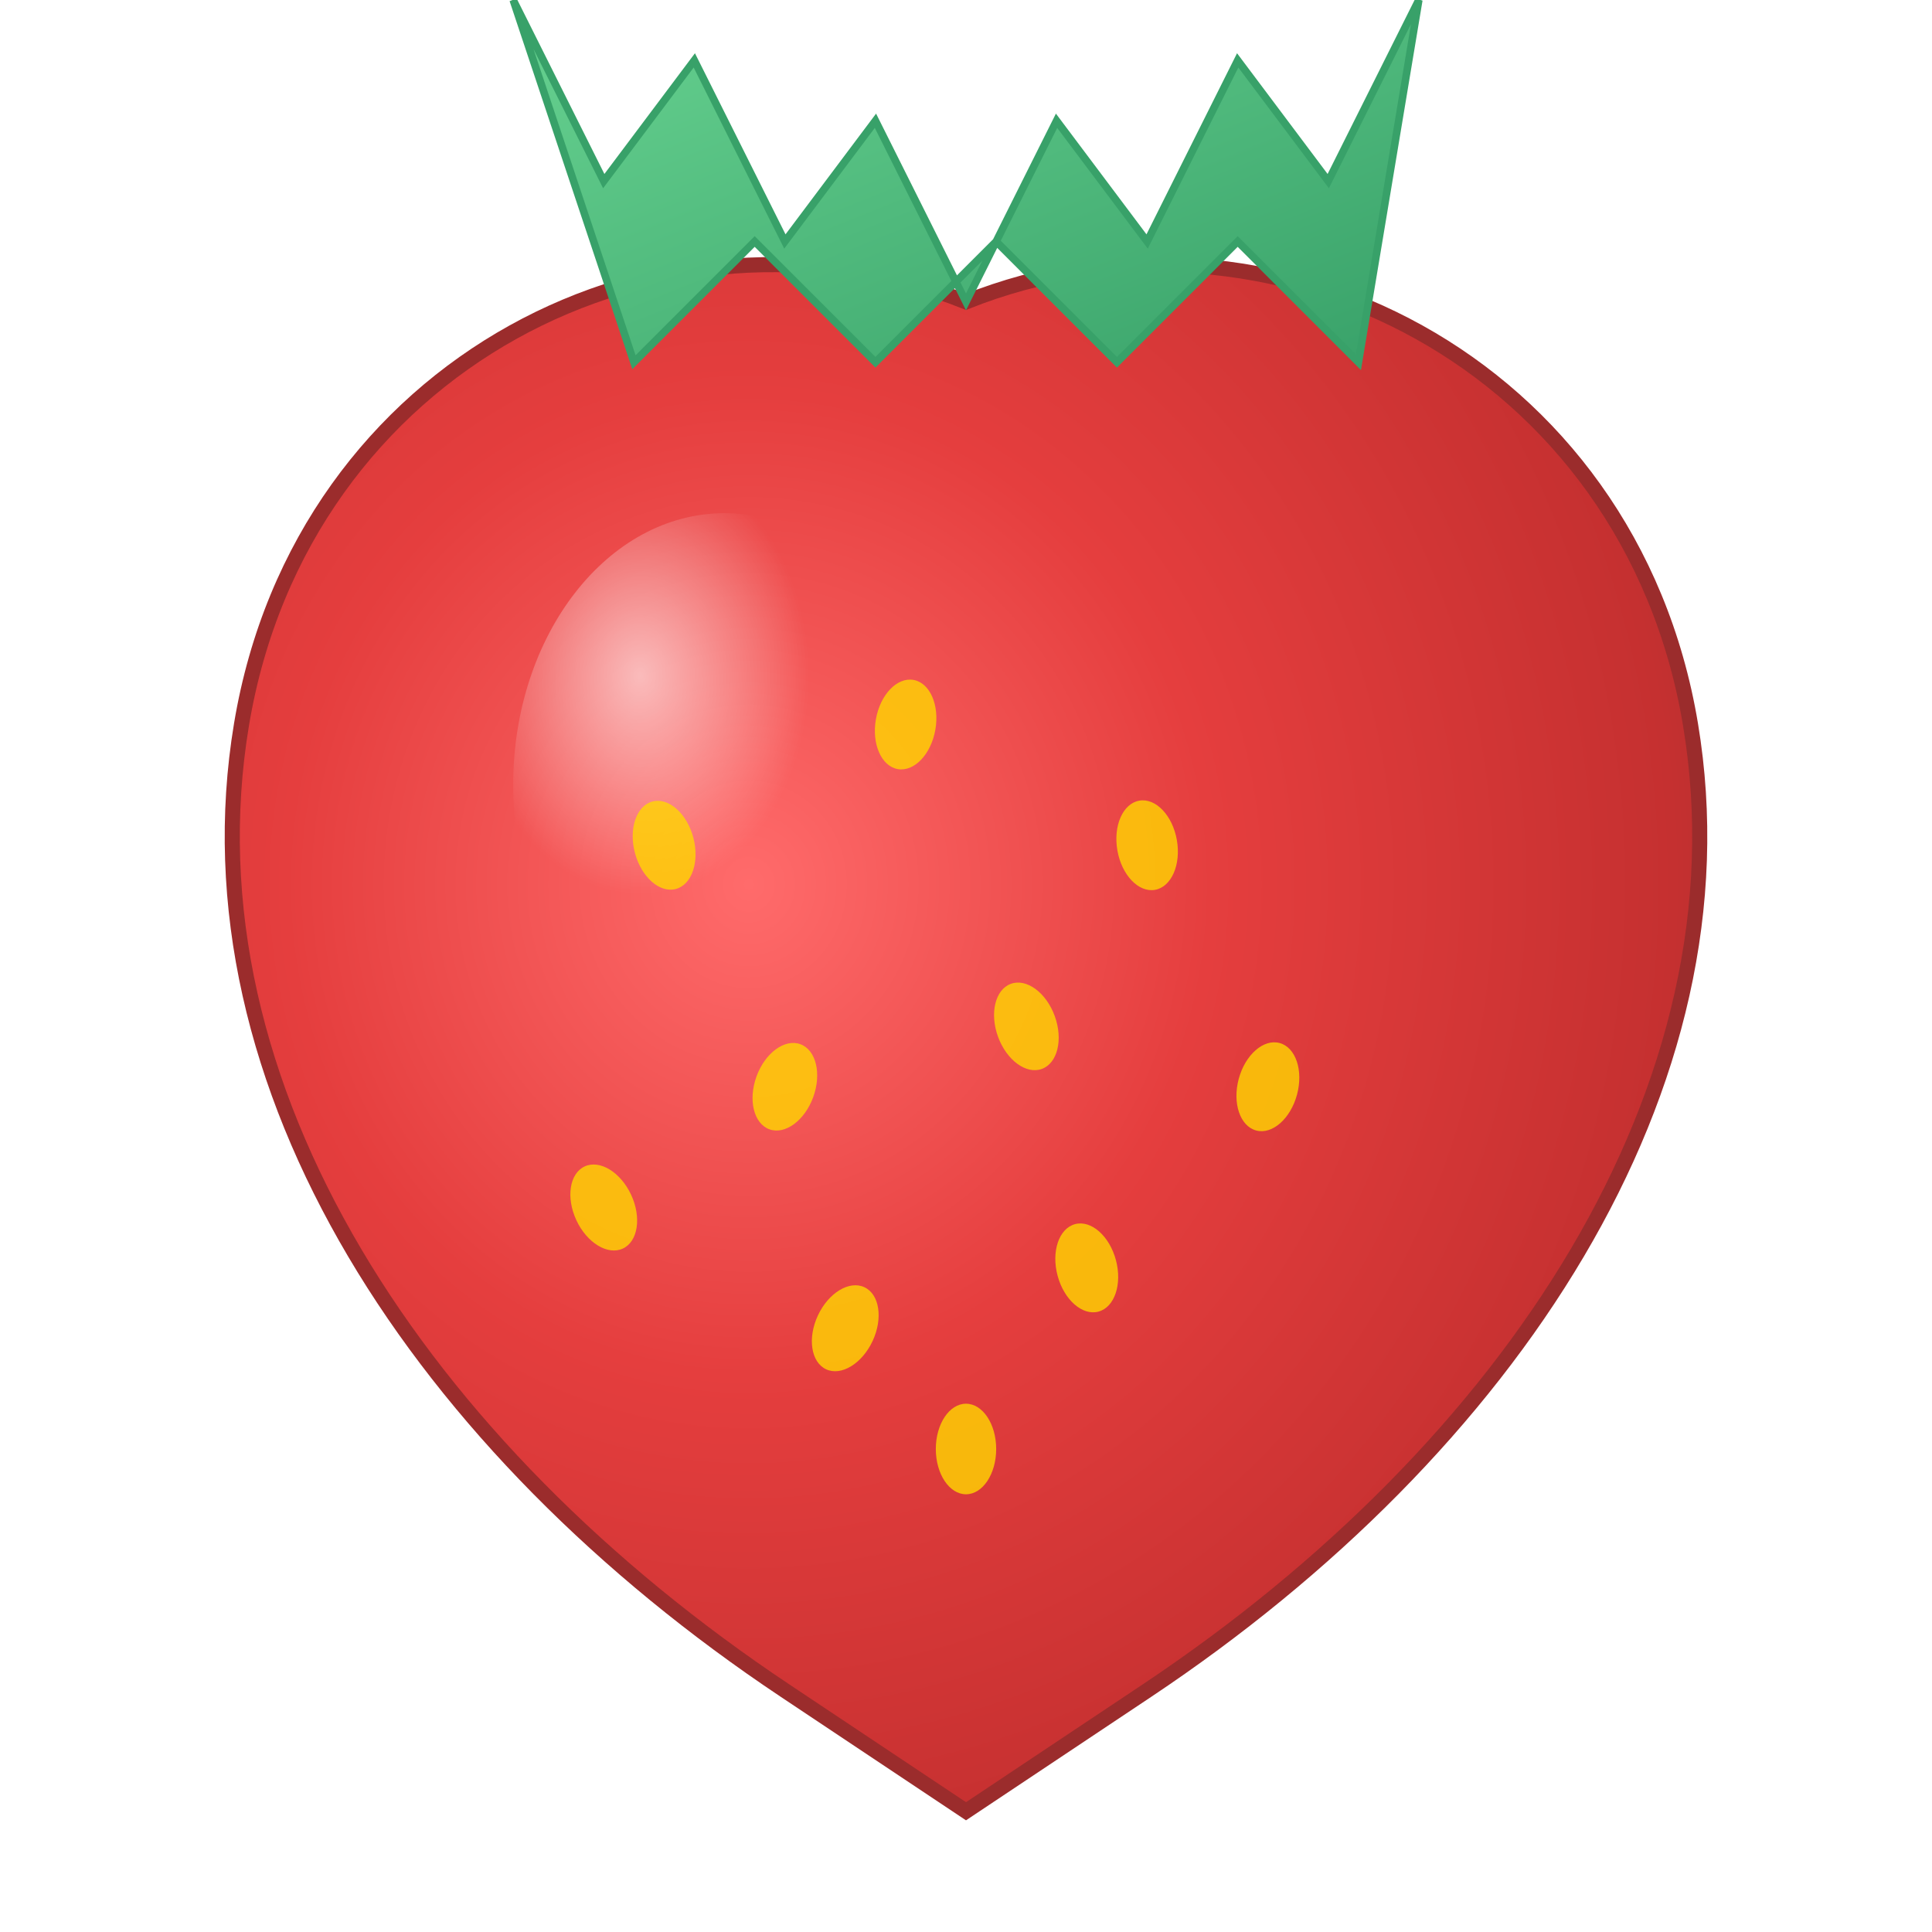
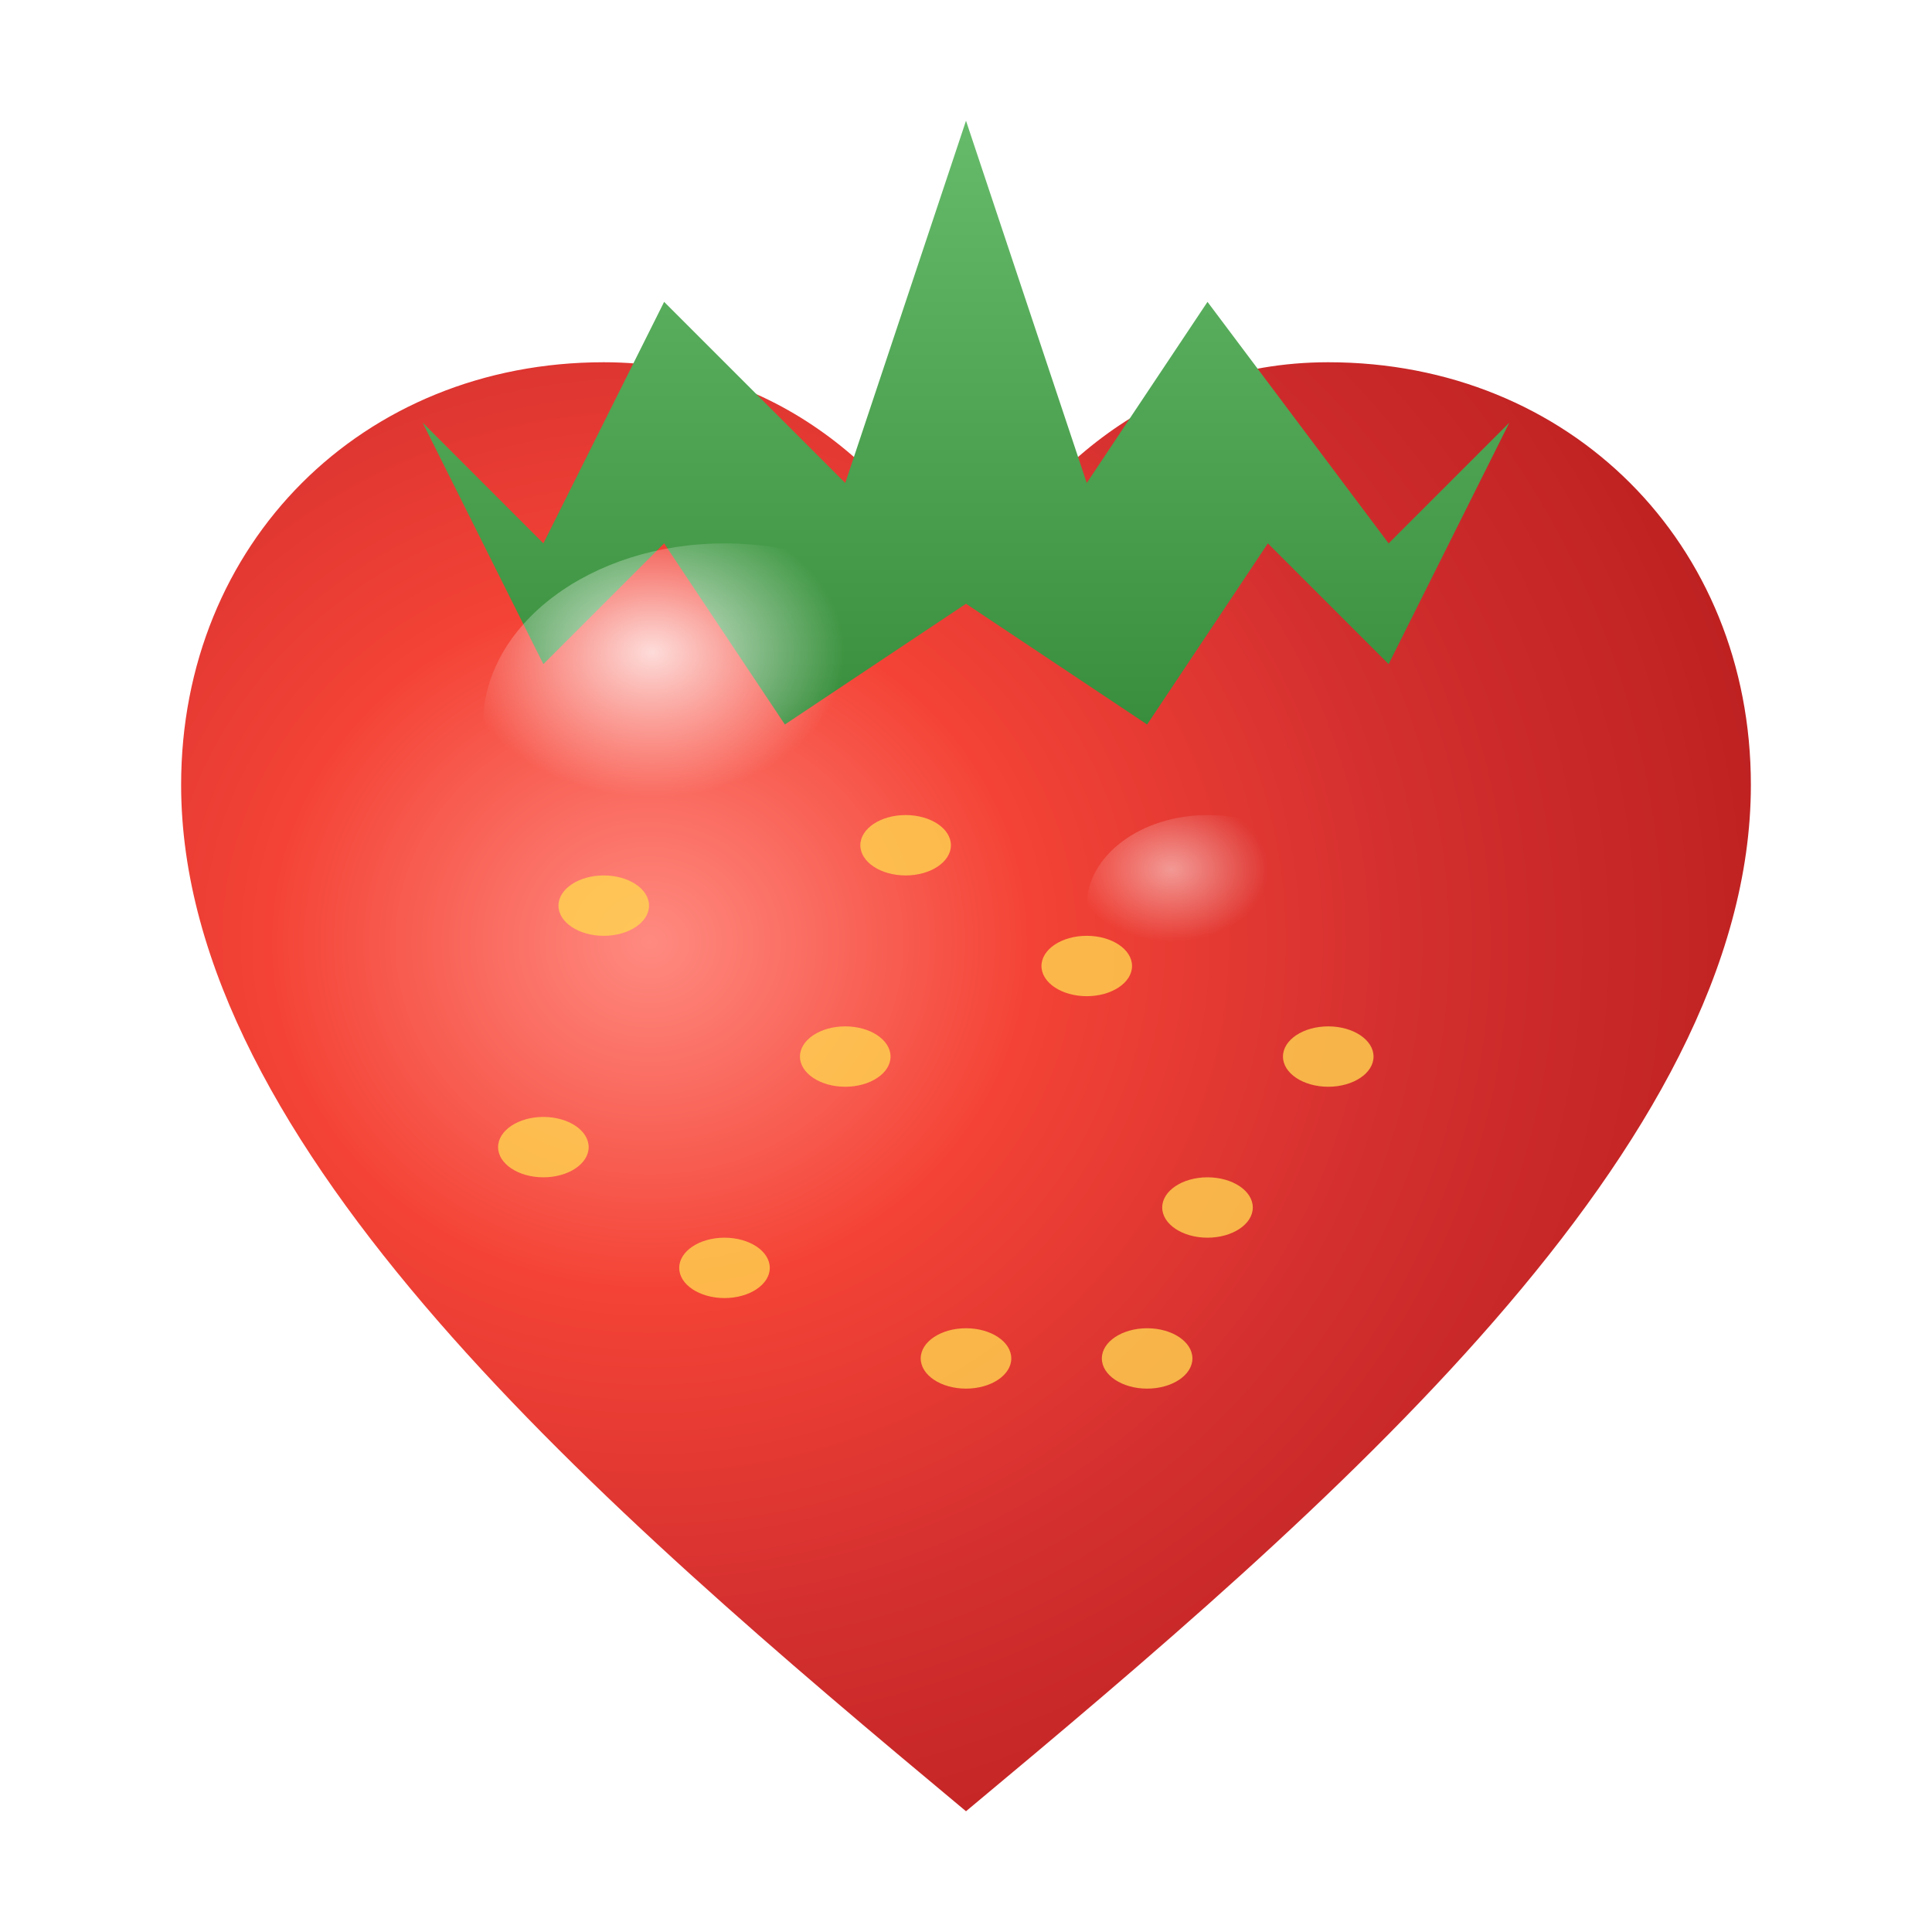
- <svg xmlns="http://www.w3.org/2000/svg" width="128" height="128" viewBox="0 0 128 128">
+ <svg xmlns="http://www.w3.org/2000/svg" width="64" height="64" viewBox="0 0 64 64">
  <defs>
-     <radialGradient id="strawberryGrad" cx="0.35" cy="0.4" r="0.8">
-       <stop offset="0%" stop-color="#FF6B6B" />
-       <stop offset="40%" stop-color="#E53E3E" />
-       <stop offset="80%" stop-color="#C53030" />
-       <stop offset="100%" stop-color="#9B2C2C" />
+     <radialGradient id="strawberryGradient" cx="0.3" cy="0.4" r="0.8">
+       <stop offset="0%" stop-color="#FF8A80" />
+       <stop offset="30%" stop-color="#F44336" />
+       <stop offset="60%" stop-color="#D32F2F" />
+       <stop offset="100%" stop-color="#B71C1C" />
    </radialGradient>
-     <linearGradient id="leafGrad" x1="0" y1="0" x2="1" y2="1">
-       <stop offset="0%" stop-color="#68D391" />
-       <stop offset="100%" stop-color="#38A169" />
+     <linearGradient id="leafGradient" x1="0%" y1="0%" x2="0%" y2="100%">
+       <stop offset="0%" stop-color="#66BB6A" />
+       <stop offset="100%" stop-color="#388E3C" />
    </linearGradient>
-     <radialGradient id="highlight" cx="0.3" cy="0.3" r="0.4">
-       <stop offset="0%" stop-color="#FFFFFF" stop-opacity="0.6" />
+     <radialGradient id="strawberryHighlight" cx="0.35" cy="0.3" r="0.4">
+       <stop offset="0%" stop-color="#FFFFFF" stop-opacity="0.8" />
      <stop offset="100%" stop-color="#FFFFFF" stop-opacity="0" />
    </radialGradient>
  </defs>
-   <path d="M64 20 C44 12 20 24 16 48 C12 72 28 96 52 112 C58 116 64 120 64 120 C64 120 70 116 76 112 C100 96 116 72 112 48 C108 24 84 12 64 20 Z" fill="url(#strawberryGrad)" stroke="#9B2C2C" stroke-width="1" />
-   <g fill="url(#leafGrad)" stroke="#38A169" stroke-width="0.5">
-     <path d="M64 20 L58 8 L52 16 L46 4 L40 12 L34 0 L42 24 L50 16 L58 24 L66 16 L74 24 L82 16 L90 24 L94 0 L88 12 L82 4 L76 16 L70 8 Z" />
-   </g>
-   <ellipse cx="48" cy="52" rx="14" ry="18" fill="url(#highlight)" />
-   <g fill="#FFD700" opacity="0.8">
-     <ellipse cx="44" cy="56" rx="2" ry="3" transform="rotate(-15 44 56)" />
-     <ellipse cx="60" cy="48" rx="2" ry="3" transform="rotate(10 60 48)" />
-     <ellipse cx="76" cy="56" rx="2" ry="3" transform="rotate(-10 76 56)" />
-     <ellipse cx="52" cy="72" rx="2" ry="3" transform="rotate(20 52 72)" />
-     <ellipse cx="68" cy="68" rx="2" ry="3" transform="rotate(-20 68 68)" />
-     <ellipse cx="84" cy="72" rx="2" ry="3" transform="rotate(15 84 72)" />
-     <ellipse cx="40" cy="80" rx="2" ry="3" transform="rotate(-25 40 80)" />
-     <ellipse cx="56" cy="88" rx="2" ry="3" transform="rotate(25 56 88)" />
-     <ellipse cx="72" cy="84" rx="2" ry="3" transform="rotate(-15 72 84)" />
-     <ellipse cx="64" cy="96" rx="2" ry="3" transform="rotate(0 64 96)" />
+   <path d="M32 60             C20 50, 6 38, 6 26             C6 18, 12 12, 20 12             C26 12, 30 16, 32 20             C34 16, 38 12, 44 12             C52 12, 58 18, 58 26             C58 38, 44 50, 32 60 Z" fill="url(#strawberryGradient)" />
+   <path d="M32 4 L28 16 L22 10 L18 18 L14 14 L18 22 L22 18 L26 24 L32 20 L38 24 L42 18 L46 22 L50 14 L46 18 L40 10 L36 16 Z" fill="url(#leafGradient)" />
+   <ellipse cx="24" cy="24" rx="8" ry="6" fill="url(#strawberryHighlight)" />
+   <ellipse cx="40" cy="30" rx="4" ry="3" fill="url(#strawberryHighlight)" opacity="0.6" />
+   <g fill="#FFD54F" opacity="0.8">
+     <ellipse cx="20" cy="30" rx="1.5" ry="1" />
+     <ellipse cx="28" cy="35" rx="1.5" ry="1" />
+     <ellipse cx="36" cy="32" rx="1.5" ry="1" />
+     <ellipse cx="24" cy="42" rx="1.5" ry="1" />
+     <ellipse cx="32" cy="45" rx="1.5" ry="1" />
+     <ellipse cx="40" cy="40" rx="1.5" ry="1" />
+     <ellipse cx="18" cy="38" rx="1.5" ry="1" />
+     <ellipse cx="44" cy="35" rx="1.5" ry="1" />
+     <ellipse cx="30" cy="28" rx="1.5" ry="1" />
+     <ellipse cx="38" cy="45" rx="1.5" ry="1" />
  </g>
</svg>
